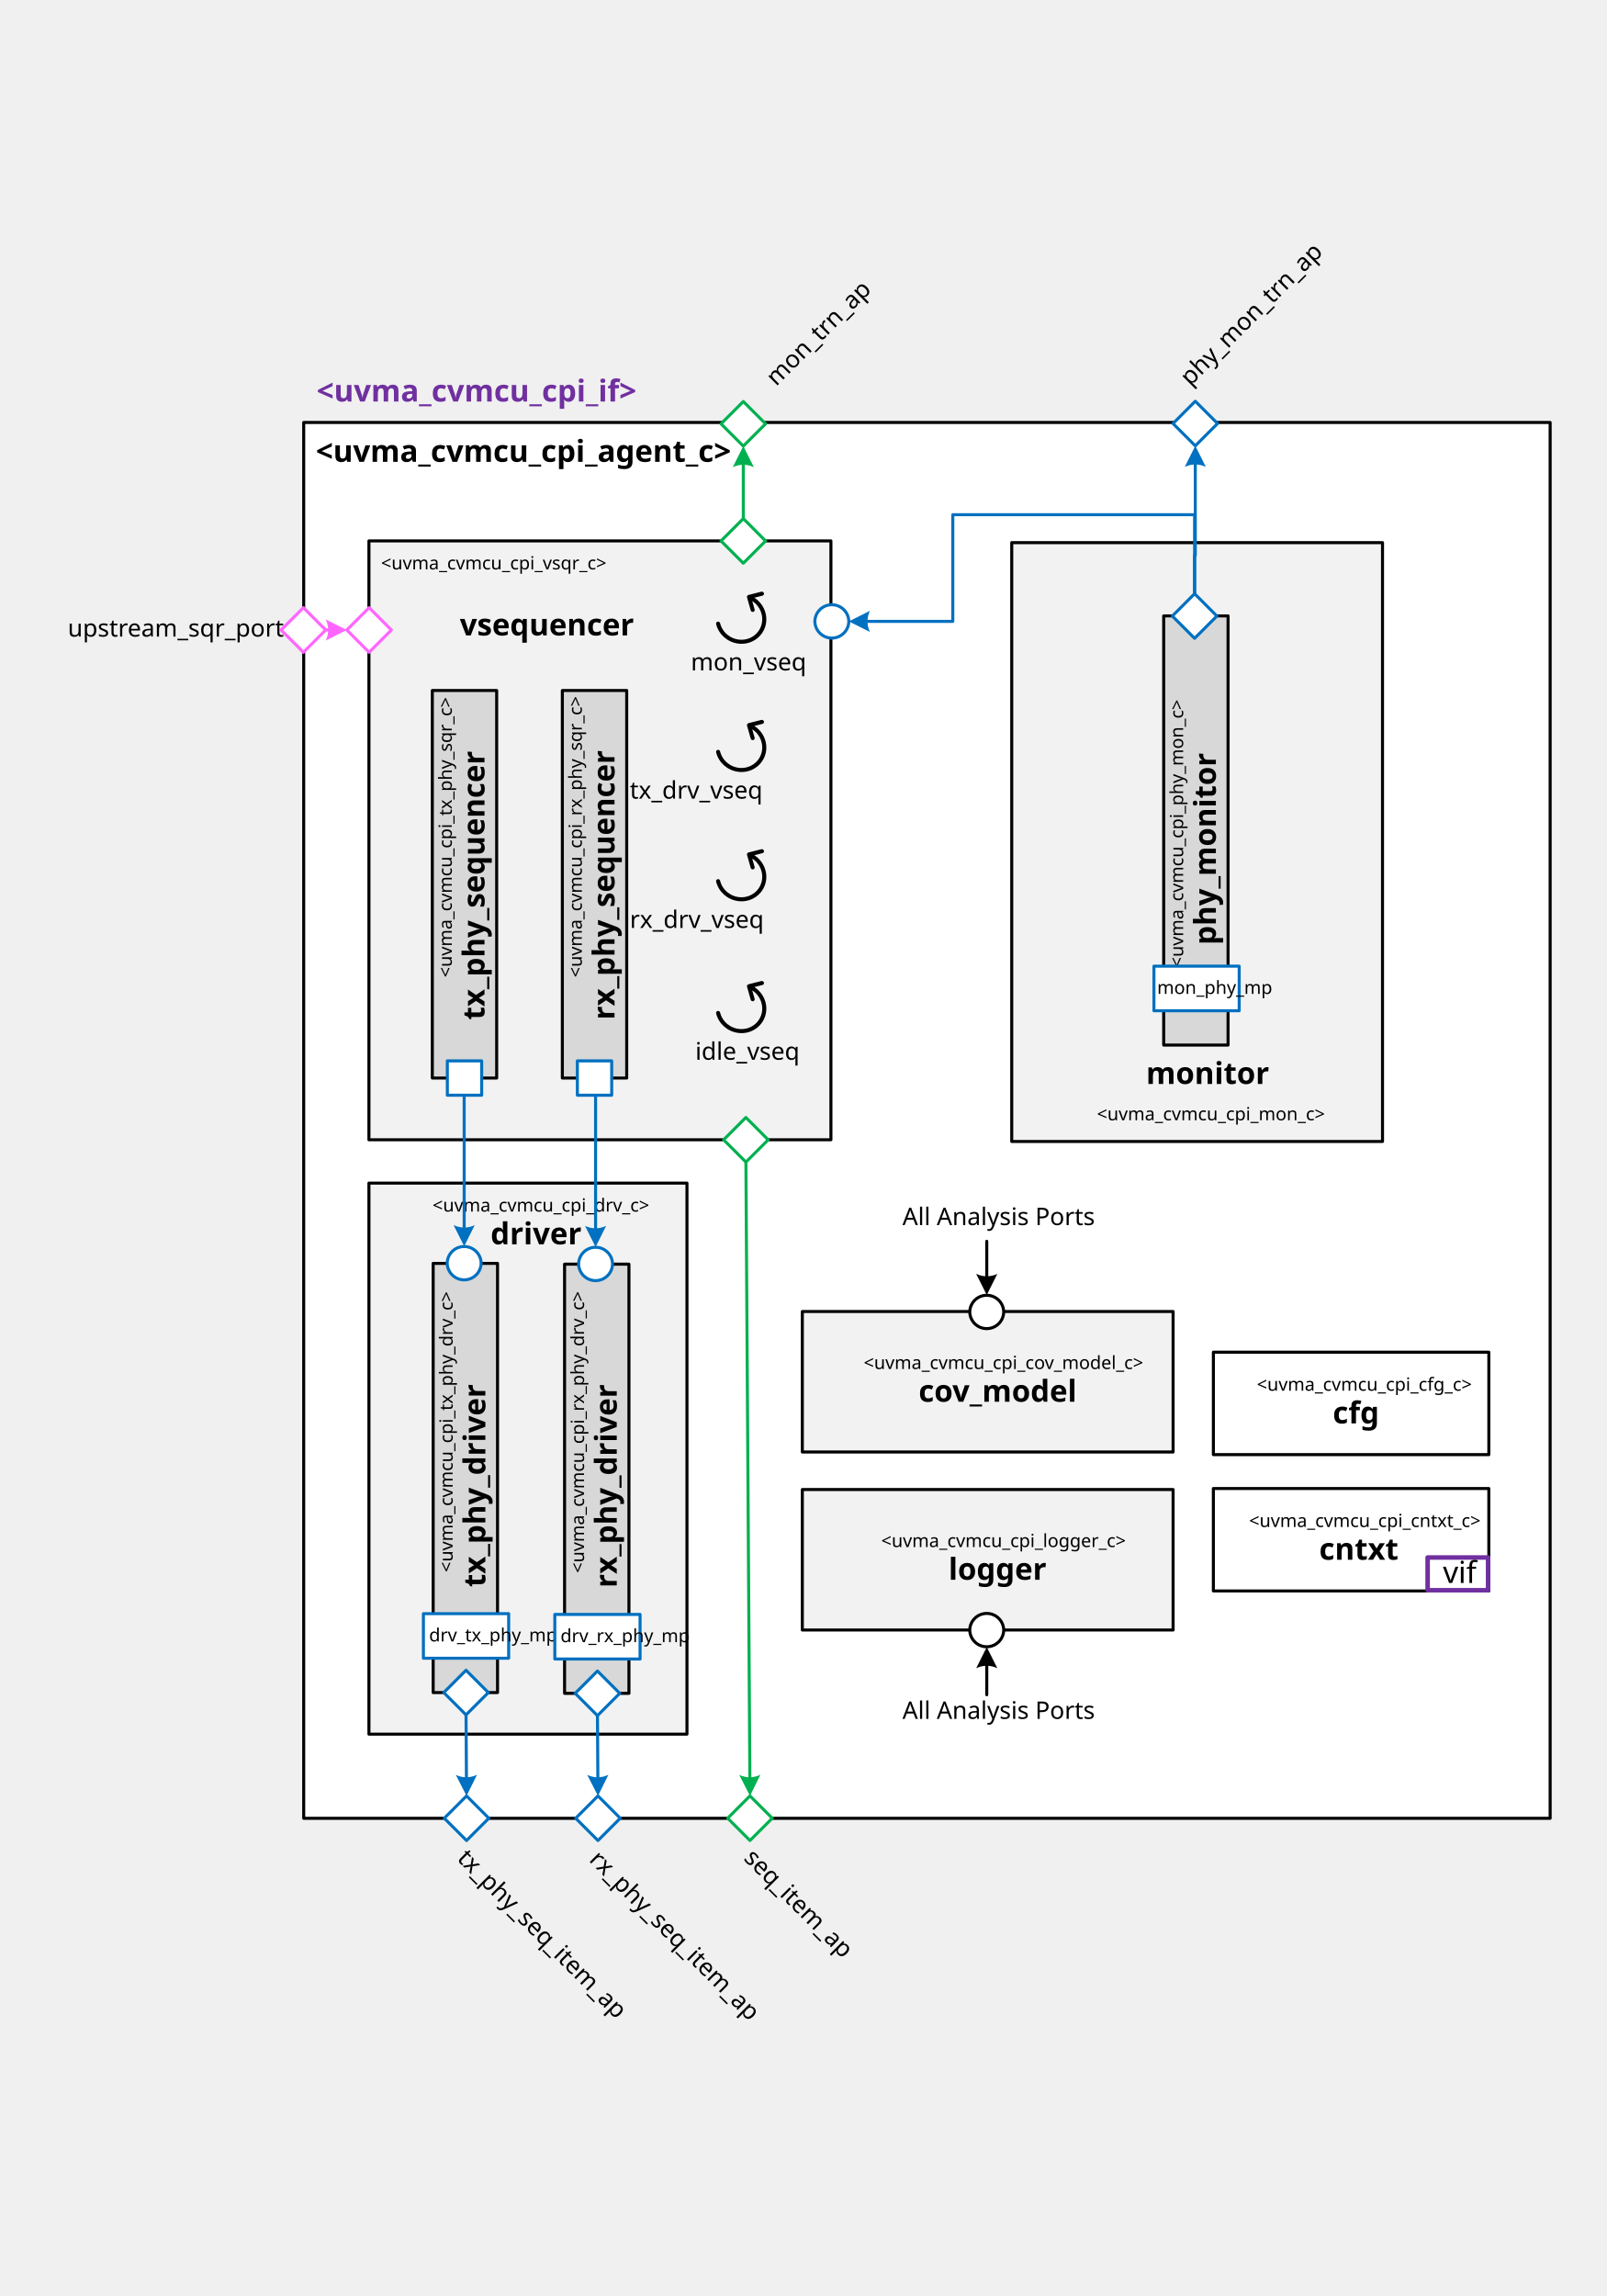
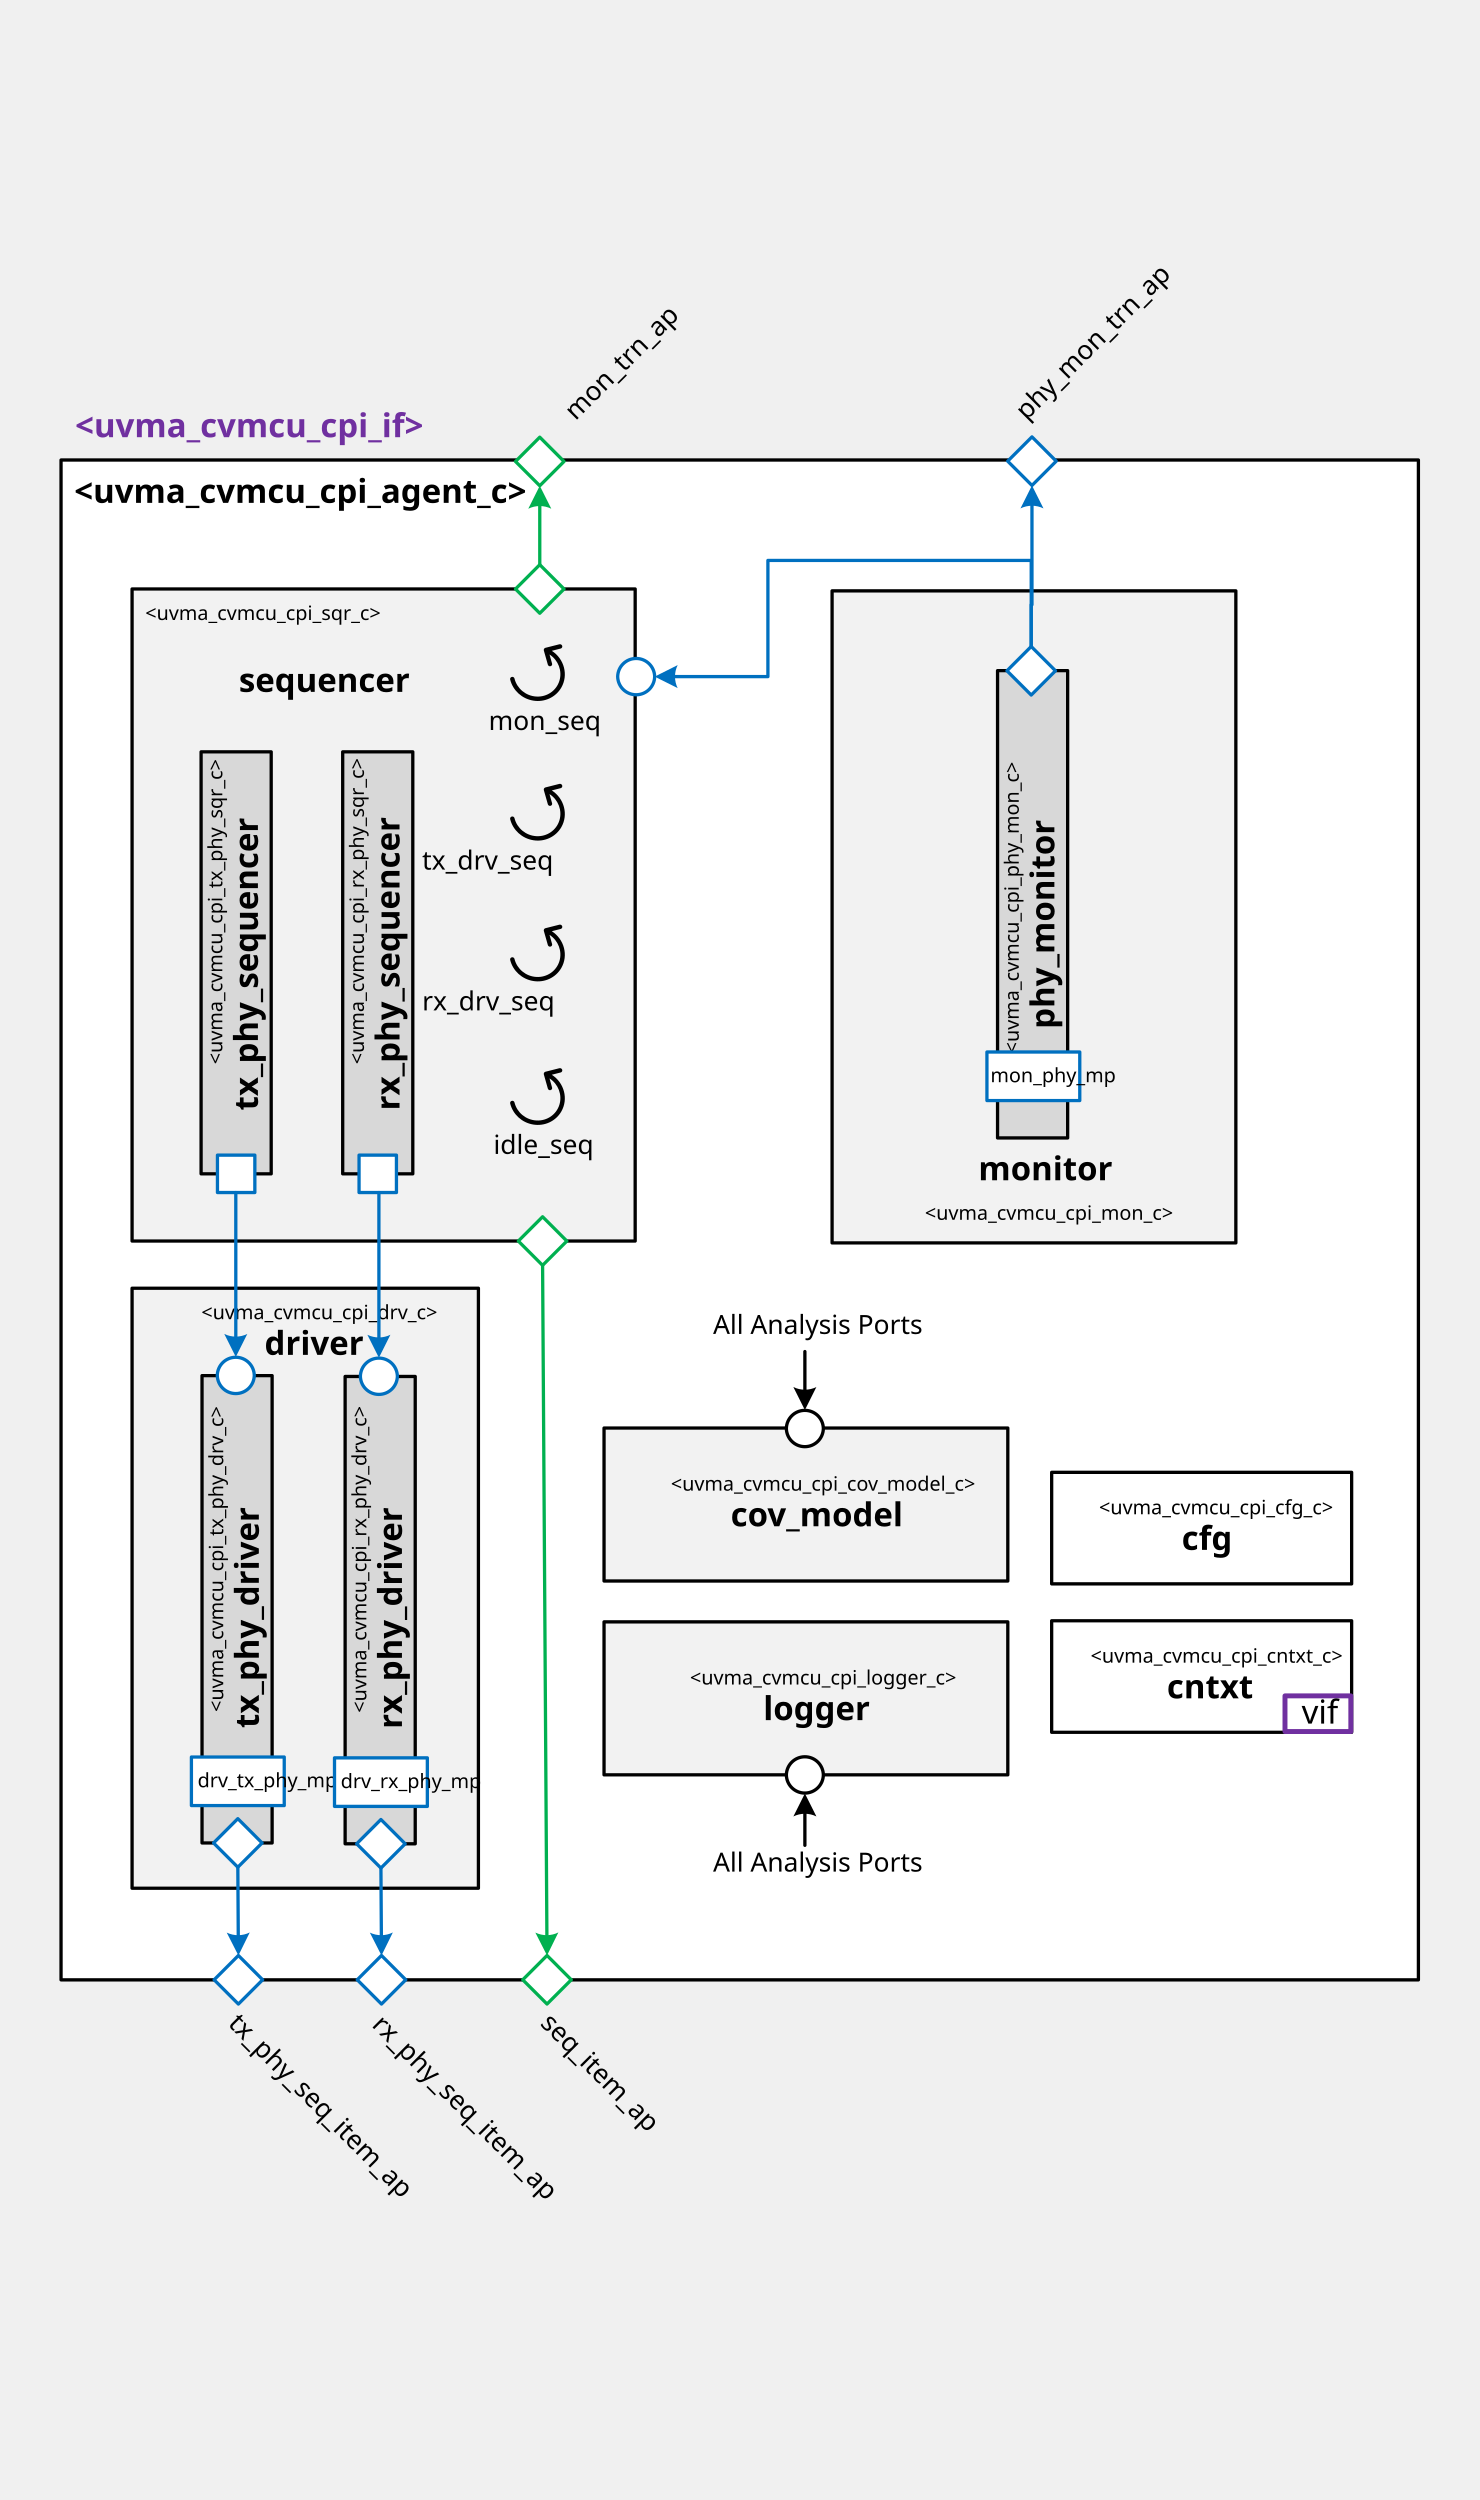
- <svg xmlns="http://www.w3.org/2000/svg" xmlns:xlink="http://www.w3.org/1999/xlink" width="7.368in" height="10.531in" viewBox="0 0 530.465 758.219" xml:space="preserve" color-interpolation-filters="sRGB" class="st27">
+ <svg xmlns="http://www.w3.org/2000/svg" xmlns:xlink="http://www.w3.org/1999/xlink" width="6.232in" height="10.531in" viewBox="0 0 448.671 758.219" xml:space="preserve" color-interpolation-filters="sRGB" class="st24">
  <style type="text/css">
	
		.st1 {fill:#ffffff;stroke:#000000;stroke-linecap:round;stroke-linejoin:round;stroke-width:1}
		.st2 {fill:#000000;font-family:Calibri;font-size:0.833em;font-weight:bold}
		.st3 {fill:#f2f2f2;stroke:#000000;stroke-linecap:round;stroke-linejoin:round;stroke-width:1}
		.st4 {fill:#000000;font-family:Calibri;font-size:0.5em}
		.st5 {font-size:0.6em;font-weight:normal}
		.st6 {fill:none;stroke:none;stroke-linecap:round;stroke-linejoin:round;stroke-width:0.75}
		.st7 {fill:#000000;font-family:Calibri;font-size:0.667em}
		.st8 {fill:#d8d8d8;stroke:#000000;stroke-linecap:round;stroke-linejoin:round;stroke-width:1}
		.st9 {font-size:1.667em;font-weight:bold}
		.st10 {fill:#ffffff;stroke:#0070c0;stroke-linecap:round;stroke-linejoin:round;stroke-width:1}
		.st11 {fill:#ffffff;stroke:#00b050;stroke-linecap:round;stroke-linejoin:round;stroke-width:1}
- 		.st12 {fill:#ffffff;stroke:#ff66ff;stroke-linecap:round;stroke-linejoin:round;stroke-width:1}
- 		.st13 {marker-end:url(#mrkr5-41);stroke:#0070c0;stroke-linecap:round;stroke-linejoin:round;stroke-width:1}
- 		.st14 {fill:#0070c0;fill-opacity:1;stroke:#0070c0;stroke-opacity:1;stroke-width:0.284}
- 		.st15 {marker-start:url(#mrkr5-80);stroke:#0070c0;stroke-linecap:round;stroke-linejoin:round;stroke-width:1}
- 		.st16 {marker-end:url(#mrkr5-95);stroke:#00b050;stroke-linecap:round;stroke-linejoin:round;stroke-width:1}
- 		.st17 {fill:#00b050;fill-opacity:1;stroke:#00b050;stroke-opacity:1;stroke-width:0.284}
- 		.st18 {marker-end:url(#mrkr5-101);stroke:#ff66ff;stroke-linecap:round;stroke-linejoin:round;stroke-width:1}
- 		.st19 {fill:#ff66ff;fill-opacity:1;stroke:#ff66ff;stroke-opacity:1;stroke-width:0.284}
- 		.st20 {fill:#000000;stroke:none;stroke-linecap:round;stroke-linejoin:round;stroke-width:6.375}
- 		.st21 {fill:#7030a0;font-family:Calibri;font-size:0.833em;font-weight:bold}
- 		.st22 {marker-end:url(#mrkr5-192);stroke:#000000;stroke-linecap:round;stroke-linejoin:round;stroke-width:1}
- 		.st23 {fill:#000000;fill-opacity:1;stroke:#000000;stroke-opacity:1;stroke-width:0.284}
- 		.st24 {fill:#ffffff;stroke:#7030a0;stroke-linecap:round;stroke-linejoin:round;stroke-width:1.5}
- 		.st25 {fill:#000000;font-family:Calibri;font-size:0.833em}
- 		.st26 {fill:none;stroke:none;stroke-linecap:round;stroke-linejoin:round;stroke-width:1}
- 		.st27 {fill:none;fill-rule:evenodd;font-size:12px;overflow:visible;stroke-linecap:square;stroke-miterlimit:3}
+ 		.st12 {marker-end:url(#mrkr5-39);stroke:#0070c0;stroke-linecap:round;stroke-linejoin:round;stroke-width:1}
+ 		.st13 {fill:#0070c0;fill-opacity:1;stroke:#0070c0;stroke-opacity:1;stroke-width:0.284}
+ 		.st14 {marker-start:url(#mrkr5-78);stroke:#0070c0;stroke-linecap:round;stroke-linejoin:round;stroke-width:1}
+ 		.st15 {marker-end:url(#mrkr5-91);stroke:#00b050;stroke-linecap:round;stroke-linejoin:round;stroke-width:1}
+ 		.st16 {fill:#00b050;fill-opacity:1;stroke:#00b050;stroke-opacity:1;stroke-width:0.284}
+ 		.st17 {fill:#000000;stroke:none;stroke-linecap:round;stroke-linejoin:round;stroke-width:6.375}
+ 		.st18 {fill:#7030a0;font-family:Calibri;font-size:0.833em;font-weight:bold}
+ 		.st19 {marker-end:url(#mrkr5-179);stroke:#000000;stroke-linecap:round;stroke-linejoin:round;stroke-width:1}
+ 		.st20 {fill:#000000;fill-opacity:1;stroke:#000000;stroke-opacity:1;stroke-width:0.284}
+ 		.st21 {fill:#ffffff;stroke:#7030a0;stroke-linecap:round;stroke-linejoin:round;stroke-width:1.5}
+ 		.st22 {fill:#000000;font-family:Calibri;font-size:0.833em}
+ 		.st23 {fill:none;stroke:none;stroke-linecap:round;stroke-linejoin:round;stroke-width:1}
+ 		.st24 {fill:none;fill-rule:evenodd;font-size:12px;overflow:visible;stroke-linecap:square;stroke-miterlimit:3}
	
	</style>
  <defs id="Markers">
    <g id="lend5">
      <path d="M 2 1 L 0 0 L 1.981 -0.993 C 1.672 -0.365 1.673 0.373 1.985 1 " style="stroke:none" />
    </g>
-     <marker id="mrkr5-41" class="st14" refX="-6.16" orient="auto" markerUnits="strokeWidth" overflow="visible">
+     <marker id="mrkr5-39" class="st13" refX="-6.16" orient="auto" markerUnits="strokeWidth" overflow="visible">
      <use xlink:href="#lend5" transform="scale(-3.52,-3.52) " />
    </marker>
-     <marker id="mrkr5-80" class="st14" refX="5.8" orient="auto" markerUnits="strokeWidth" overflow="visible">
+     <marker id="mrkr5-78" class="st13" refX="5.8" orient="auto" markerUnits="strokeWidth" overflow="visible">
      <use xlink:href="#lend5" transform="scale(3.52) " />
    </marker>
-     <marker id="mrkr5-95" class="st17" refX="-6.16" orient="auto" markerUnits="strokeWidth" overflow="visible">
+     <marker id="mrkr5-91" class="st16" refX="-6.16" orient="auto" markerUnits="strokeWidth" overflow="visible">
      <use xlink:href="#lend5" transform="scale(-3.52,-3.52) " />
    </marker>
-     <marker id="mrkr5-101" class="st19" refX="-6.16" orient="auto" markerUnits="strokeWidth" overflow="visible">
-       <use xlink:href="#lend5" transform="scale(-3.52,-3.52) " />
-     </marker>
-     <marker id="mrkr5-192" class="st23" refX="-6.16" orient="auto" markerUnits="strokeWidth" overflow="visible">
+     <marker id="mrkr5-179" class="st20" refX="-6.16" orient="auto" markerUnits="strokeWidth" overflow="visible">
      <use xlink:href="#lend5" transform="scale(-3.52,-3.52) " />
    </marker>
  </defs>
  <g>
-     <g id="shape1-1" transform="translate(100.294,-157.751)">
+     <g id="shape1-1" transform="translate(18.5,-157.751)">
      <rect x="0" y="297.264" width="411.671" height="460.955" class="st1" />
      <text x="4" y="310.26" class="st2">&lt;uvma_cvmcu_cpi_agent_c&gt;</text>
    </g>
-     <g id="shape2-4" transform="translate(121.837,-381.827)">
+     <g id="shape2-4" transform="translate(40.0433,-381.827)">
      <rect x="0" y="560.459" width="152.585" height="197.76" class="st3" />
-       <text x="4" y="569.86" class="st4">&lt;uvma_cvmcu_cpi_vsqr_c&gt;</text>
-     </g>
-     <g id="shape3-7" transform="translate(334.143,-381.26)">
+       <text x="4" y="569.86" class="st4">&lt;uvma_cvmcu_cpi_sqr_c&gt;</text>
+     </g>
+     <g id="shape3-7" transform="translate(252.349,-381.26)">
      <rect x="0" y="560.459" width="122.457" height="197.76" class="st3" />
      <text x="44.36" y="739.22" class="st2">monitor <tspan x="28.14" dy="2em" class="st5">&lt;uvma_cvmcu_cpi_mon_c&gt;</tspan>
      </text>
    </g>
-     <g id="shape4-11" transform="translate(-142.182,-401.905) rotate(-45)">
+     <g id="shape4-11" transform="translate(-223.976,-401.905) rotate(-45)">
      <rect x="0" y="742.904" width="129.49" height="15.315" class="st6" />
      <text x="4" y="752.96" class="st7">phy_mon_trn_ap</text>
    </g>
-     <g id="group5-14" transform="translate(-594.188,361.679) rotate(-90)">
+     <g id="group5-14" transform="translate(-675.982,361.679) rotate(-90)">
      <g id="shape6-15" transform="translate(5.66929,1.13687E-13)">
        <rect x="0" y="736.959" width="127.984" height="21.26" class="st8" />
        <text x="33.24" y="743.39" class="st4">&lt;uvma_cvmcu_cpi_tx_phy_sqr_c&gt; <tspan x="19.23" dy="1.08em" class="st9">tx_phy_sequencer</tspan>
        </text>
      </g>
      <g id="shape7-19" transform="translate(6.39488E-14,-4.96063)">
        <rect x="0" y="746.881" width="11.339" height="11.339" class="st10" />
      </g>
    </g>
-     <g id="group11-21" transform="translate(-551.242,361.679) rotate(-90)">
+     <g id="group11-21" transform="translate(-633.036,361.679) rotate(-90)">
      <g id="shape12-22" transform="translate(5.66929,1.13687E-13)">
        <rect x="0" y="736.959" width="127.984" height="21.26" class="st8" />
        <text x="33.24" y="743.39" class="st4">&lt;uvma_cvmcu_cpi_rx_phy_sqr_c&gt; <tspan x="19.23" dy="1.08em" class="st9">rx_phy_sequencer</tspan>
        </text>
      </g>
      <g id="shape13-26" transform="translate(6.39488E-14,-4.96063)">
        <rect x="0" y="746.881" width="11.339" height="11.339" class="st10" />
      </g>
    </g>
-     <g id="shape17-28" transform="translate(238.98,-374.461)">
-       <path d="M7.36 758.22 L14.72 750.86 L7.36 743.49 L0 750.86 L7.36 758.22 Z" class="st11" />
-     </g>
-     <g id="shape18-30" transform="translate(-628.965,215.406) rotate(-90)">
-       <path d="M7.36 758.22 L14.72 750.86 L7.36 743.49 L0 750.86 L7.36 758.22 Z" class="st12" />
-     </g>
-     <g id="shape19-32" transform="translate(121.837,-185.546)">
+     <g id="shape17-28" transform="translate(157.186,-374.461)">
+       <path d="M7.36 758.22 L14.72 750.86 L7.36 743.49 L0 750.86 L7.36 758.22 Z" class="st11" />
+     </g>
+     <g id="shape19-30" transform="translate(40.0433,-185.546)">
      <rect x="0" y="576.251" width="105.04" height="181.968" class="st3" />
      <text x="21.01" y="585.65" class="st4">&lt;uvma_cvmcu_cpi_drv_c&gt; <tspan x="40.17" dy="1.08em" class="st9">driver</tspan>
      </text>
    </g>
-     <g id="shape20-36" transform="translate(146.206,-396.54)">
-       <path d="M7.09 758.22 L7.09 801.92" class="st13" />
-     </g>
-     <g id="group21-42" transform="translate(139.832,-185.102)">
-       <g id="shape22-43" transform="translate(-733.739,744.046) rotate(-90)">
+     <g id="shape20-34" transform="translate(64.4124,-396.54)">
+       <path d="M7.09 758.22 L7.09 801.92" class="st12" />
+     </g>
+     <g id="group21-40" transform="translate(58.038,-185.102)">
+       <g id="shape22-41" transform="translate(-733.739,744.046) rotate(-90)">
        <rect x="0" y="736.959" width="141.732" height="21.26" class="st8" />
        <text x="39.75" y="743.39" class="st4">&lt;uvma_cvmcu_cpi_tx_phy_drv_c&gt; <tspan x="34.85" dy="1.08em" class="st9">tx_phy_driver</tspan>
        </text>
      </g>
-       <g id="shape23-47" transform="translate(7.84967,1354.86) scale(1,-1)">
+       <g id="shape23-45" transform="translate(7.84967,1354.86) scale(1,-1)">
        <path d="M0 752.61 A5.611 5.611 0 0 1 11.22 752.61 A5.611 5.611 0 0 1 0 752.61 Z" class="st10" />
      </g>
-       <g id="shape24-49" transform="translate(6.71582,-6.81116)">
+       <g id="shape24-47" transform="translate(6.71582,-6.81116)">
        <path d="M7.36 758.22 L14.72 750.86 L7.36 743.49 L0 750.86 L7.36 758.22 Z" class="st10" />
      </g>
-       <g id="shape25-51" transform="translate(-6.39488E-14,-25.5118)">
+       <g id="shape25-49" transform="translate(-6.39488E-14,-25.5118)">
        <rect x="0" y="743.495" width="28.156" height="14.724" class="st10" />
        <text x="1.88" y="752.66" class="st4">drv_tx_phy_mp</text>
      </g>
    </g>
-     <g id="group32-54" transform="translate(183.233,-184.849)">
-       <g id="shape33-55" transform="translate(-733.739,744.046) rotate(-90)">
+     <g id="group32-52" transform="translate(101.439,-184.849)">
+       <g id="shape33-53" transform="translate(-733.739,744.046) rotate(-90)">
        <rect x="0" y="736.959" width="141.732" height="21.26" class="st8" />
        <text x="39.75" y="743.39" class="st4">&lt;uvma_cvmcu_cpi_rx_phy_drv_c&gt; <tspan x="34.85" dy="1.08em" class="st9">rx_phy_driver</tspan>
        </text>
      </g>
-       <g id="shape34-59" transform="translate(7.84967,1354.86) scale(1,-1)">
+       <g id="shape34-57" transform="translate(7.84967,1354.86) scale(1,-1)">
        <path d="M0 752.61 A5.611 5.611 0 0 1 11.22 752.61 A5.611 5.611 0 0 1 0 752.61 Z" class="st10" />
      </g>
-       <g id="shape35-61" transform="translate(6.71582,-6.81116)">
+       <g id="shape35-59" transform="translate(6.71582,-6.81116)">
        <path d="M7.36 758.22 L14.72 750.86 L7.36 743.49 L0 750.86 L7.36 758.22 Z" class="st10" />
      </g>
-       <g id="shape36-63" transform="translate(-6.39488E-14,-25.5118)">
+       <g id="shape36-61" transform="translate(-6.39488E-14,-25.5118)">
        <rect x="0" y="743.495" width="28.156" height="14.724" class="st10" />
        <text x="1.88" y="752.66" class="st4">drv_rx_phy_mp</text>
      </g>
    </g>
-     <g id="shape42-66" transform="translate(189.607,-396.54)">
-       <path d="M7.09 758.22 L7.09 802.17" class="st13" />
-     </g>
-     <g id="shape44-71" transform="translate(146.72,-150.414)">
+     <g id="shape42-64" transform="translate(107.814,-396.54)">
+       <path d="M7.09 758.22 L7.09 802.17" class="st12" />
+     </g>
+     <g id="shape44-69" transform="translate(64.9259,-150.414)">
      <path d="M7.36 758.22 L14.72 750.86 L7.36 743.49 L0 750.86 L7.36 758.22 Z" class="st10" />
    </g>
-     <g id="shape46-73" transform="translate(190.121,-150.414)">
+     <g id="shape46-71" transform="translate(108.327,-150.414)">
      <path d="M7.36 758.22 L14.72 750.86 L7.36 743.49 L0 750.86 L7.36 758.22 Z" class="st10" />
    </g>
-     <g id="shape48-75" transform="translate(-604.122,597.955) rotate(-90.3683)">
-       <path d="M5.8 758.22 L6.16 758.22 L26.78 758.22" class="st15" />
-     </g>
-     <g id="shape50-81" transform="translate(-560.72,598.001) rotate(-90.3718)">
-       <path d="M5.8 758.22 L6.16 758.22 L26.52 758.22" class="st15" />
-     </g>
-     <g id="shape52-86" transform="translate(-650.667,215.406) rotate(-90)">
-       <path d="M7.36 758.22 L14.72 750.86 L7.36 743.49 L0 750.86 L7.36 758.22 Z" class="st12" />
-     </g>
-     <g id="shape53-88" transform="translate(240.324,-150.419)">
-       <path d="M7.36 758.22 L14.72 750.86 L7.36 743.49 L0 750.86 L7.36 758.22 Z" class="st11" />
-     </g>
-     <g id="shape54-90" transform="translate(1004.55,378.889) rotate(89.632)">
-       <path d="M0 758.22 L203.16 758.22" class="st16" />
-     </g>
-     <g id="shape55-96" transform="translate(107.552,-550.175)">
-       <path d="M0 758.22 L0.82 758.22" class="st18" />
-     </g>
-     <g id="shape57-102" transform="translate(269.114,957.819) scale(1,-1)">
+     <g id="shape48-73" transform="translate(-685.915,597.955) rotate(-90.3683)">
+       <path d="M5.8 758.22 L6.16 758.22 L26.78 758.22" class="st14" />
+     </g>
+     <g id="shape50-79" transform="translate(-642.514,598.001) rotate(-90.3718)">
+       <path d="M5.8 758.22 L6.16 758.22 L26.52 758.22" class="st14" />
+     </g>
+     <g id="shape53-84" transform="translate(158.531,-150.419)">
+       <path d="M7.36 758.22 L14.72 750.86 L7.36 743.49 L0 750.86 L7.36 758.22 Z" class="st11" />
+     </g>
+     <g id="shape54-86" transform="translate(922.752,378.889) rotate(89.632)">
+       <path d="M0 758.22 L203.16 758.22" class="st15" />
+     </g>
+     <g id="shape57-92" transform="translate(187.321,957.819) scale(1,-1)">
      <path d="M0 752.61 A5.611 5.611 0 0 1 11.22 752.61 A5.611 5.611 0 0 1 0 752.61 Z" class="st10" />
    </g>
-     <g id="shape58-104" transform="translate(387.4,-610.991)">
+     <g id="shape58-94" transform="translate(305.607,-610.991)">
      <path d="M7.36 758.22 L14.72 750.86 L7.36 743.49 L0 750.86 L7.36 758.22 Z" class="st10" />
    </g>
-     <g id="shape61-106" transform="translate(387.563,-562.142)">
-       <path d="M6.97 758.22 L6.97 745.55 L7.2 745.55 L7.2 715.53" class="st13" />
-     </g>
-     <g id="shape62-111" transform="translate(394.538,-564.662)">
-       <path d="M0 760.74 L0 734.63 L-79.86 734.63 L-79.86 769.87 L-108.04 769.87" class="st13" />
-     </g>
-     <g id="group64-116" transform="translate(901.448,612.798) rotate(120)">
-       <g id="shape65-117">
-         <path d="M11.29 743.38 C14.67 743.38 17.72 745.5 18.95 748.75 C20.2 752 19.39 755.68 16.91 758.05 C16.64 758.29 16.23         758.27 15.99 758 C15.72 757.73 15.74 757.3 16.01 757.05 C18.29 754.86 18.86 751.39 17.41 748.55 C15.96         745.7 12.85 744.21 9.8 744.91 C6.75 745.61 4.54 748.3 4.38 751.5 L6.38 749.45 C6.62 749.18 7.04 749.18         7.3 749.45 C7.56 749.7 7.56 750.13 7.3 750.4 L4.21 753.58 C4.1 753.69 3.94 753.78 3.79 753.78 L3.61         753.78 L3.57 753.76 C3.53 753.76 3.5 753.74 3.48 753.74 C3.39 753.71 3.33 753.67 3.26 753.6 L0.17 750.42         C-0.07 750.15 -0.05 749.72 0.19 749.47 C0.46 749.2 0.85 749.2 1.11 749.45 L3.07 751.46 C3.29 746.94         6.9 743.38 11.29 743.38 Z" class="st20" />
-       </g>
-       <g id="shape64-119">
-         <text x="-693.44" y="-349.06" transform="rotate(-120)" class="st7">tx_drv_vseq</text>
-       </g>
-     </g>
-     <g id="group66-121" transform="translate(901.448,655.495) rotate(120)">
-       <g id="shape67-122">
-         <path d="M11.29 743.38 C14.67 743.38 17.72 745.5 18.95 748.75 C20.2 752 19.39 755.68 16.91 758.05 C16.64 758.29 16.23         758.27 15.99 758 C15.72 757.73 15.74 757.3 16.01 757.05 C18.29 754.86 18.86 751.39 17.41 748.55 C15.96         745.7 12.85 744.21 9.8 744.91 C6.75 745.61 4.54 748.3 4.38 751.5 L6.38 749.45 C6.62 749.18 7.04 749.18         7.3 749.45 C7.56 749.7 7.56 750.13 7.3 750.4 L4.21 753.58 C4.1 753.69 3.94 753.78 3.79 753.78 L3.61         753.78 L3.57 753.76 C3.53 753.76 3.5 753.74 3.48 753.74 C3.39 753.71 3.33 753.67 3.26 753.6 L0.17 750.42         C-0.07 750.15 -0.05 749.72 0.19 749.47 C0.46 749.2 0.85 749.2 1.11 749.45 L3.07 751.46 C3.29 746.94         6.9 743.38 11.29 743.38 Z" class="st20" />
-       </g>
-       <g id="shape66-124">
-         <text x="-693.44" y="-349.06" transform="rotate(-120)" class="st7">rx_drv_vseq</text>
-       </g>
-     </g>
-     <g id="group68-126" transform="translate(901.448,699.027) rotate(120)">
-       <g id="shape69-127">
-         <path d="M11.29 743.38 C14.67 743.38 17.72 745.5 18.95 748.75 C20.2 752 19.39 755.68 16.91 758.05 C16.64 758.29 16.23         758.27 15.99 758 C15.72 757.73 15.74 757.3 16.01 757.05 C18.29 754.86 18.86 751.39 17.41 748.55 C15.96         745.7 12.85 744.21 9.8 744.91 C6.75 745.61 4.54 748.3 4.38 751.5 L6.38 749.45 C6.62 749.18 7.04 749.18         7.3 749.45 C7.56 749.7 7.56 750.13 7.3 750.4 L4.21 753.58 C4.1 753.69 3.94 753.78 3.79 753.78 L3.61         753.78 L3.57 753.76 C3.53 753.76 3.5 753.74 3.48 753.74 C3.39 753.71 3.33 753.67 3.26 753.6 L0.17 750.42         C-0.07 750.15 -0.05 749.72 0.19 749.47 C0.46 749.2 0.85 749.2 1.11 749.45 L3.07 751.46 C3.29 746.94         6.9 743.38 11.29 743.38 Z" class="st20" />
-       </g>
-       <g id="shape68-129">
-         <text x="-671.82" y="-349.06" transform="rotate(-120)" class="st7">idle_vseq</text>
-       </g>
-     </g>
-     <g id="group70-131" transform="translate(901.448,570.455) rotate(120)">
-       <g id="shape71-132">
-         <path d="M11.29 743.38 C14.67 743.38 17.72 745.5 18.95 748.75 C20.2 752 19.39 755.68 16.91 758.05 C16.64 758.29 16.23         758.27 15.99 758 C15.72 757.73 15.74 757.3 16.01 757.05 C18.29 754.86 18.86 751.39 17.41 748.55 C15.96         745.7 12.85 744.21 9.8 744.91 C6.75 745.61 4.54 748.3 4.38 751.5 L6.38 749.45 C6.62 749.18 7.04 749.18         7.3 749.45 C7.56 749.7 7.56 750.13 7.3 750.4 L4.21 753.58 C4.1 753.69 3.94 753.78 3.79 753.78 L3.61         753.78 L3.57 753.76 C3.53 753.76 3.5 753.74 3.48 753.74 C3.39 753.71 3.33 753.67 3.26 753.6 L0.17 750.42         C-0.07 750.15 -0.05 749.72 0.19 749.47 C0.46 749.2 0.85 749.2 1.11 749.45 L3.07 751.46 C3.29 746.94         6.9 743.38 11.29 743.38 Z" class="st20" />
-       </g>
-       <g id="shape70-134">
-         <text x="-673.3" y="-349.06" transform="rotate(-120)" class="st7">mon_vseq</text>
-       </g>
-     </g>
-     <g id="shape72-136" transform="translate(774.941,78.6912) rotate(45)">
+     <g id="shape61-96" transform="translate(305.77,-562.142)">
+       <path d="M6.97 758.22 L6.97 745.55 L7.2 745.55 L7.2 715.53" class="st12" />
+     </g>
+     <g id="shape62-101" transform="translate(312.744,-564.662)">
+       <path d="M0 760.74 L0 734.63 L-79.86 734.63 L-79.86 769.87 L-108.04 769.87" class="st12" />
+     </g>
+     <g id="group64-106" transform="translate(819.655,612.798) rotate(120)">
+       <g id="shape65-107">
+         <path d="M11.29 743.38 C14.67 743.38 17.72 745.5 18.95 748.75 C20.2 752 19.39 755.68 16.91 758.05 C16.64 758.29 16.23         758.27 15.99 758 C15.72 757.73 15.74 757.3 16.01 757.05 C18.29 754.86 18.86 751.39 17.41 748.55 C15.96         745.7 12.85 744.21 9.8 744.91 C6.75 745.61 4.54 748.3 4.38 751.5 L6.38 749.45 C6.62 749.18 7.04 749.18         7.3 749.45 C7.56 749.7 7.56 750.13 7.3 750.4 L4.21 753.58 C4.1 753.69 3.94 753.78 3.79 753.78 L3.61         753.78 L3.57 753.76 C3.53 753.76 3.5 753.74 3.48 753.74 C3.39 753.71 3.33 753.67 3.26 753.6 L0.17 750.42         C-0.07 750.15 -0.05 749.72 0.19 749.47 C0.46 749.2 0.85 749.2 1.11 749.45 L3.07 751.46 C3.29 746.94         6.9 743.38 11.29 743.38 Z" class="st17" />
+       </g>
+       <g id="shape64-109">
+         <text x="-691.64" y="-349.06" transform="rotate(-120)" class="st7">tx_drv_seq</text>
+       </g>
+     </g>
+     <g id="group66-111" transform="translate(819.655,655.495) rotate(120)">
+       <g id="shape67-112">
+         <path d="M11.29 743.38 C14.67 743.38 17.72 745.5 18.95 748.75 C20.2 752 19.39 755.68 16.91 758.05 C16.64 758.29 16.23         758.27 15.99 758 C15.72 757.73 15.74 757.3 16.01 757.05 C18.29 754.86 18.86 751.39 17.41 748.55 C15.96         745.7 12.85 744.21 9.8 744.91 C6.75 745.61 4.54 748.3 4.38 751.5 L6.38 749.45 C6.62 749.18 7.04 749.18         7.3 749.45 C7.56 749.7 7.56 750.13 7.3 750.4 L4.21 753.58 C4.1 753.69 3.94 753.78 3.79 753.78 L3.61         753.78 L3.57 753.76 C3.53 753.76 3.5 753.74 3.48 753.74 C3.39 753.71 3.33 753.67 3.26 753.6 L0.17 750.42         C-0.07 750.15 -0.05 749.72 0.19 749.47 C0.46 749.2 0.85 749.2 1.11 749.45 L3.07 751.46 C3.29 746.94         6.9 743.38 11.29 743.38 Z" class="st17" />
+       </g>
+       <g id="shape66-114">
+         <text x="-691.64" y="-349.06" transform="rotate(-120)" class="st7">rx_drv_seq</text>
+       </g>
+     </g>
+     <g id="group68-116" transform="translate(819.655,699.027) rotate(120)">
+       <g id="shape69-117">
+         <path d="M11.29 743.38 C14.67 743.38 17.72 745.5 18.95 748.75 C20.2 752 19.39 755.68 16.91 758.05 C16.64 758.29 16.23         758.27 15.99 758 C15.72 757.73 15.74 757.3 16.01 757.05 C18.29 754.86 18.86 751.39 17.41 748.55 C15.96         745.7 12.85 744.21 9.8 744.91 C6.75 745.61 4.54 748.3 4.38 751.5 L6.38 749.45 C6.62 749.18 7.04 749.18         7.3 749.45 C7.56 749.7 7.56 750.13 7.3 750.4 L4.21 753.58 C4.1 753.69 3.94 753.78 3.79 753.78 L3.61         753.78 L3.57 753.76 C3.53 753.76 3.5 753.74 3.48 753.74 C3.39 753.71 3.33 753.67 3.26 753.6 L0.17 750.42         C-0.07 750.15 -0.05 749.72 0.19 749.47 C0.46 749.2 0.85 749.2 1.11 749.45 L3.07 751.46 C3.29 746.94         6.9 743.38 11.29 743.38 Z" class="st17" />
+       </g>
+       <g id="shape68-119">
+         <text x="-670.01" y="-349.06" transform="rotate(-120)" class="st7">idle_seq</text>
+       </g>
+     </g>
+     <g id="group70-121" transform="translate(819.655,570.455) rotate(120)">
+       <g id="shape71-122">
+         <path d="M11.29 743.38 C14.67 743.38 17.72 745.5 18.95 748.75 C20.2 752 19.39 755.68 16.91 758.05 C16.64 758.29 16.23         758.27 15.99 758 C15.72 757.73 15.74 757.3 16.01 757.05 C18.29 754.86 18.86 751.39 17.41 748.55 C15.96         745.7 12.85 744.21 9.8 744.91 C6.75 745.61 4.54 748.3 4.38 751.5 L6.38 749.45 C6.62 749.18 7.04 749.18         7.3 749.45 C7.56 749.7 7.56 750.13 7.3 750.4 L4.21 753.58 C4.1 753.69 3.94 753.78 3.79 753.78 L3.61         753.78 L3.57 753.76 C3.53 753.76 3.5 753.74 3.48 753.74 C3.39 753.71 3.33 753.67 3.26 753.6 L0.17 750.42         C-0.07 750.15 -0.05 749.72 0.19 749.47 C0.46 749.2 0.85 749.2 1.11 749.45 L3.07 751.46 C3.29 746.94         6.9 743.38 11.29 743.38 Z" class="st17" />
+       </g>
+       <g id="shape70-124">
+         <text x="-671.49" y="-349.06" transform="rotate(-120)" class="st7">mon_seq</text>
+       </g>
+     </g>
+     <g id="shape72-126" transform="translate(693.147,78.6912) rotate(45)">
      <rect x="0" y="742.904" width="50.296" height="15.315" class="st6" />
      <text x="4" y="752.96" class="st7">seq_item_ap</text>
    </g>
-     <g id="shape73-139" transform="translate(18.375,-542.737)">
-       <rect x="0" y="742.904" width="73.401" height="15.315" class="st6" />
-       <text x="4" y="752.96" class="st7">upstream_sqr_port</text>
-     </g>
-     <g id="shape75-142" transform="translate(680.259,78.791) rotate(45)">
+     <g id="shape75-129" transform="translate(598.465,78.791) rotate(45)">
      <rect x="0" y="742.904" width="176.273" height="15.315" class="st6" />
      <text x="4" y="752.96" class="st7">tx_phy_seq_item_ap</text>
    </g>
-     <g id="shape77-145" transform="translate(723.876,79.1689) rotate(45)">
+     <g id="shape77-132" transform="translate(642.082,79.1689) rotate(45)">
      <rect x="0" y="742.904" width="176.117" height="15.315" class="st6" />
      <text x="4" y="752.96" class="st7">rx_phy_seq_item_ap</text>
    </g>
-     <g id="shape79-148" transform="translate(238.124,-572.225)">
-       <path d="M7.36 758.22 L14.72 750.86 L7.36 743.49 L0 750.86 L7.36 758.22 Z" class="st11" />
-     </g>
-     <g id="shape80-150" transform="translate(238.124,-610.899)">
-       <path d="M7.36 758.22 L14.72 750.86 L7.36 743.49 L0 750.86 L7.36 758.22 Z" class="st11" />
-     </g>
-     <g id="shape81-152" transform="translate(-278.938,-401.853) rotate(-45)">
+     <g id="shape79-135" transform="translate(156.33,-572.225)">
+       <path d="M7.36 758.22 L14.72 750.86 L7.36 743.49 L0 750.86 L7.36 758.22 Z" class="st11" />
+     </g>
+     <g id="shape80-137" transform="translate(156.33,-610.899)">
+       <path d="M7.36 758.22 L14.72 750.86 L7.36 743.49 L0 750.86 L7.36 758.22 Z" class="st11" />
+     </g>
+     <g id="shape81-139" transform="translate(-360.731,-401.853) rotate(-45)">
      <rect x="0" y="742.904" width="148.612" height="15.315" class="st6" />
      <text x="4" y="752.96" class="st7">mon_trn_ap</text>
    </g>
-     <g id="shape82-155" transform="translate(-512.733,171.27) rotate(-90)">
-       <path d="M0 758.22 L17.79 758.22" class="st16" />
-     </g>
-     <g id="shape83-160" transform="translate(100.549,-620.965)">
+     <g id="shape82-142" transform="translate(-594.527,171.27) rotate(-90)">
+       <path d="M0 758.22 L17.79 758.22" class="st15" />
+     </g>
+     <g id="shape83-147" transform="translate(18.7559,-620.965)">
      <rect x="0" y="742.904" width="236.394" height="15.315" class="st6" />
-       <text x="4" y="753.56" class="st21">&lt;uvma_cvmcu_cpi_if&gt;</text>
-     </g>
-     <g id="group88-163" transform="translate(381.106,-413.094)">
-       <g id="shape89-164" transform="translate(-733.739,758.219) rotate(-90)">
+       <text x="4" y="753.56" class="st18">&lt;uvma_cvmcu_cpi_if&gt;</text>
+     </g>
+     <g id="group88-150" transform="translate(299.312,-413.094)">
+       <g id="shape89-151" transform="translate(-733.739,758.219) rotate(-90)">
        <rect x="0" y="736.959" width="141.732" height="21.26" class="st8" />
        <text x="25.66" y="743.39" class="st4">&lt;uvma_cvmcu_cpi_phy_mon_c&gt; <tspan x="33.09" dy="1.08em" class="st9">phy_monitor</tspan>
        </text>
      </g>
-       <g id="shape90-168" transform="translate(0,-11.3386)">
+       <g id="shape90-155" transform="translate(0,-11.3386)">
        <rect x="0" y="743.495" width="28.156" height="14.724" class="st10" />
        <text x="1.06" y="752.66" class="st4">mon_phy_mp</text>
      </g>
-       <g id="shape91-171" transform="translate(6.07001,-134.324)">
+       <g id="shape91-158" transform="translate(6.07001,-134.324)">
        <path d="M7.36 758.22 L14.72 750.86 L7.36 743.49 L0 750.86 L7.36 758.22 Z" class="st10" />
      </g>
    </g>
-     <g id="shape92-173" transform="translate(400.738,-277.851)">
+     <g id="shape92-160" transform="translate(318.944,-277.851)">
      <rect x="0" y="724.392" width="90.98" height="33.827" class="st1" />
      <text x="14.36" y="737.11" class="st4">&lt;uvma_cvmcu_cpi_cfg_c&gt; <tspan x="39.44" dy="1.08em" class="st9">cfg</tspan>
      </text>
    </g>
-     <g id="group93-177" transform="translate(264.979,-185.335)">
-       <g id="shape94-178" transform="translate(0,-34.5955)">
+     <g id="group93-164" transform="translate(183.185,-185.335)">
+       <g id="shape94-165" transform="translate(0,-34.5955)">
        <rect x="0" y="711.825" width="122.457" height="46.394" class="st3" />
        <text x="26.06" y="730.82" class="st4">&lt;uvma_cvmcu_cpi_logger_c&gt; <tspan x="48.28" dy="1.08em" class="st9">logger</tspan>
        </text>
      </g>
-       <g id="shape95-182" transform="translate(55.2971,1476.26) scale(1,-1)">
+       <g id="shape95-169" transform="translate(55.2971,1476.26) scale(1,-1)">
        <path d="M0 752.61 A5.611 5.611 0 0 1 11.22 752.61 A5.611 5.611 0 0 1 0 752.61 Z" class="st1" />
      </g>
-       <g id="shape96-184" transform="translate(19.1027,1.13687E-13)">
+       <g id="shape96-171" transform="translate(19.1027,1.13687E-13)">
        <rect x="0" y="742.904" width="83.02" height="15.315" class="st6" />
        <text x="13.97" y="752.96" class="st7">All Analysis Ports</text>
      </g>
-       <g id="shape97-187" transform="translate(53.8218,-13.2216)">
-         <path d="M7.09 758.22 L7.09 748.65" class="st22" />
-       </g>
-     </g>
-     <g id="group98-193" transform="translate(264.979,-278.719)">
-       <g id="shape99-194">
+       <g id="shape97-174" transform="translate(53.8218,-13.2216)">
+         <path d="M7.09 758.22 L7.09 748.65" class="st19" />
+       </g>
+     </g>
+     <g id="group98-180" transform="translate(183.185,-278.719)">
+       <g id="shape99-181">
        <rect x="0" y="711.825" width="122.457" height="46.394" class="st3" />
        <text x="20.26" y="730.82" class="st4">&lt;uvma_cvmcu_cpi_cov_model_c&gt; <tspan x="38.41" dy="1.08em" class="st9">cov_model</tspan>
        </text>
      </g>
-       <g id="shape100-198" transform="translate(55.2971,1464.58) scale(1,-1)">
+       <g id="shape100-185" transform="translate(55.2971,1464.58) scale(1,-1)">
        <path d="M0 752.61 A5.611 5.611 0 0 1 11.22 752.61 A5.611 5.611 0 0 1 0 752.61 Z" class="st1" />
      </g>
-       <g id="shape101-200" transform="translate(19.1027,-69.6749)">
+       <g id="shape101-187" transform="translate(19.1027,-69.6749)">
        <rect x="0" y="742.904" width="83.02" height="15.315" class="st6" />
        <text x="13.97" y="752.96" class="st7">All Analysis Ports</text>
      </g>
-       <g id="shape102-203" transform="translate(53.8218,-69.5885)">
-         <path d="M7.09 758.22 L7.09 769.79" class="st22" />
-       </g>
-     </g>
-     <g id="group103-208" transform="translate(400.735,-232.834)">
-       <g id="shape104-209">
+       <g id="shape102-190" transform="translate(53.8218,-69.5885)">
+         <path d="M7.09 758.22 L7.09 769.79" class="st19" />
+       </g>
+     </g>
+     <g id="group103-195" transform="translate(318.942,-232.834)">
+       <g id="shape104-196">
        <rect x="0" y="724.392" width="90.98" height="33.827" class="st1" />
        <text x="11.8" y="737.11" class="st4">&lt;uvma_cvmcu_cpi_cntxt_c&gt; <tspan x="34.95" dy="1.08em" class="st9">cntxt</tspan>
        </text>
      </g>
-       <g id="shape105-213" transform="translate(70.7662,-0.239749)">
-         <rect x="0" y="747.415" width="19.97" height="10.804" class="st24" />
-         <text x="5.05" y="755.82" class="st25">vif</text>
-       </g>
-     </g>
-     <g id="shape106-216" transform="translate(126.341,-537.05)">
-       <rect x="0" y="733.888" width="98.709" height="24.331" class="st26" />
-       <text x="25.52" y="746.89" class="st2">vsequencer</text>
+       <g id="shape105-200" transform="translate(70.7662,-0.239749)">
+         <rect x="0" y="747.415" width="19.97" height="10.804" class="st21" />
+         <text x="5.05" y="755.82" class="st22">vif</text>
+       </g>
+     </g>
+     <g id="shape106-203" transform="translate(44.5473,-537.05)">
+       <rect x="0" y="733.888" width="98.709" height="24.331" class="st23" />
+       <text x="27.89" y="746.89" class="st2">sequencer</text>
    </g>
  </g>
</svg>
